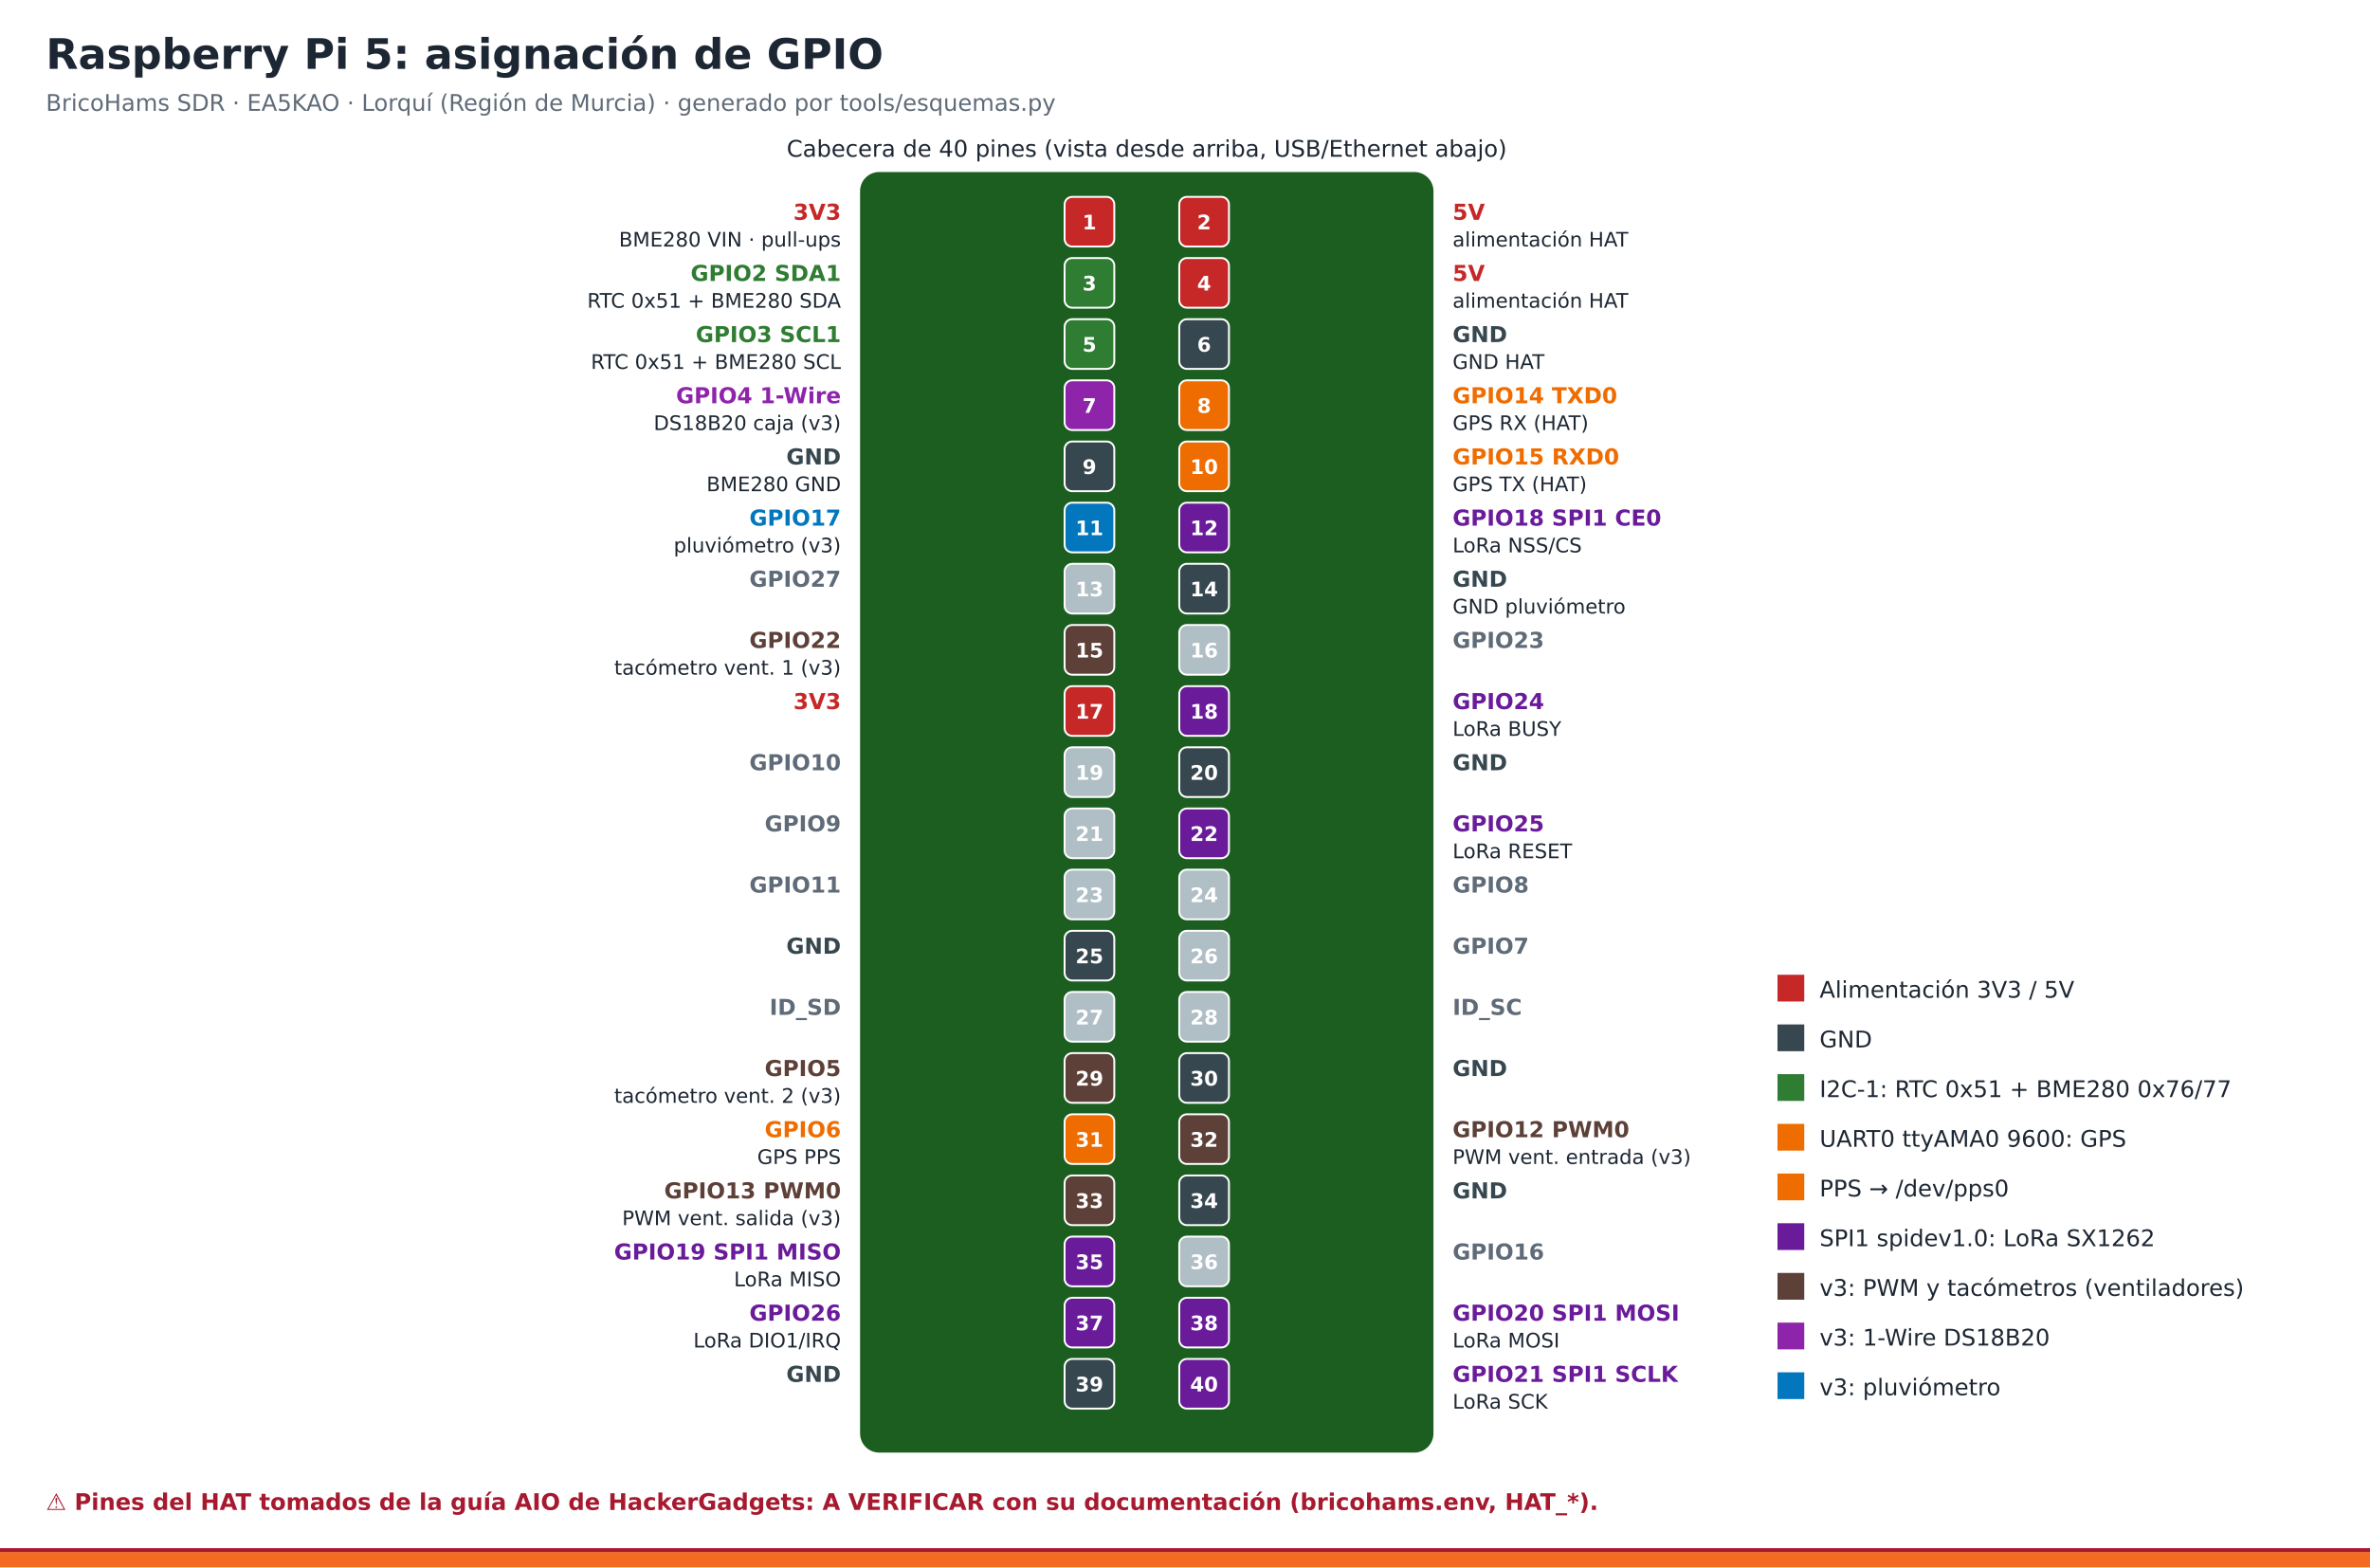
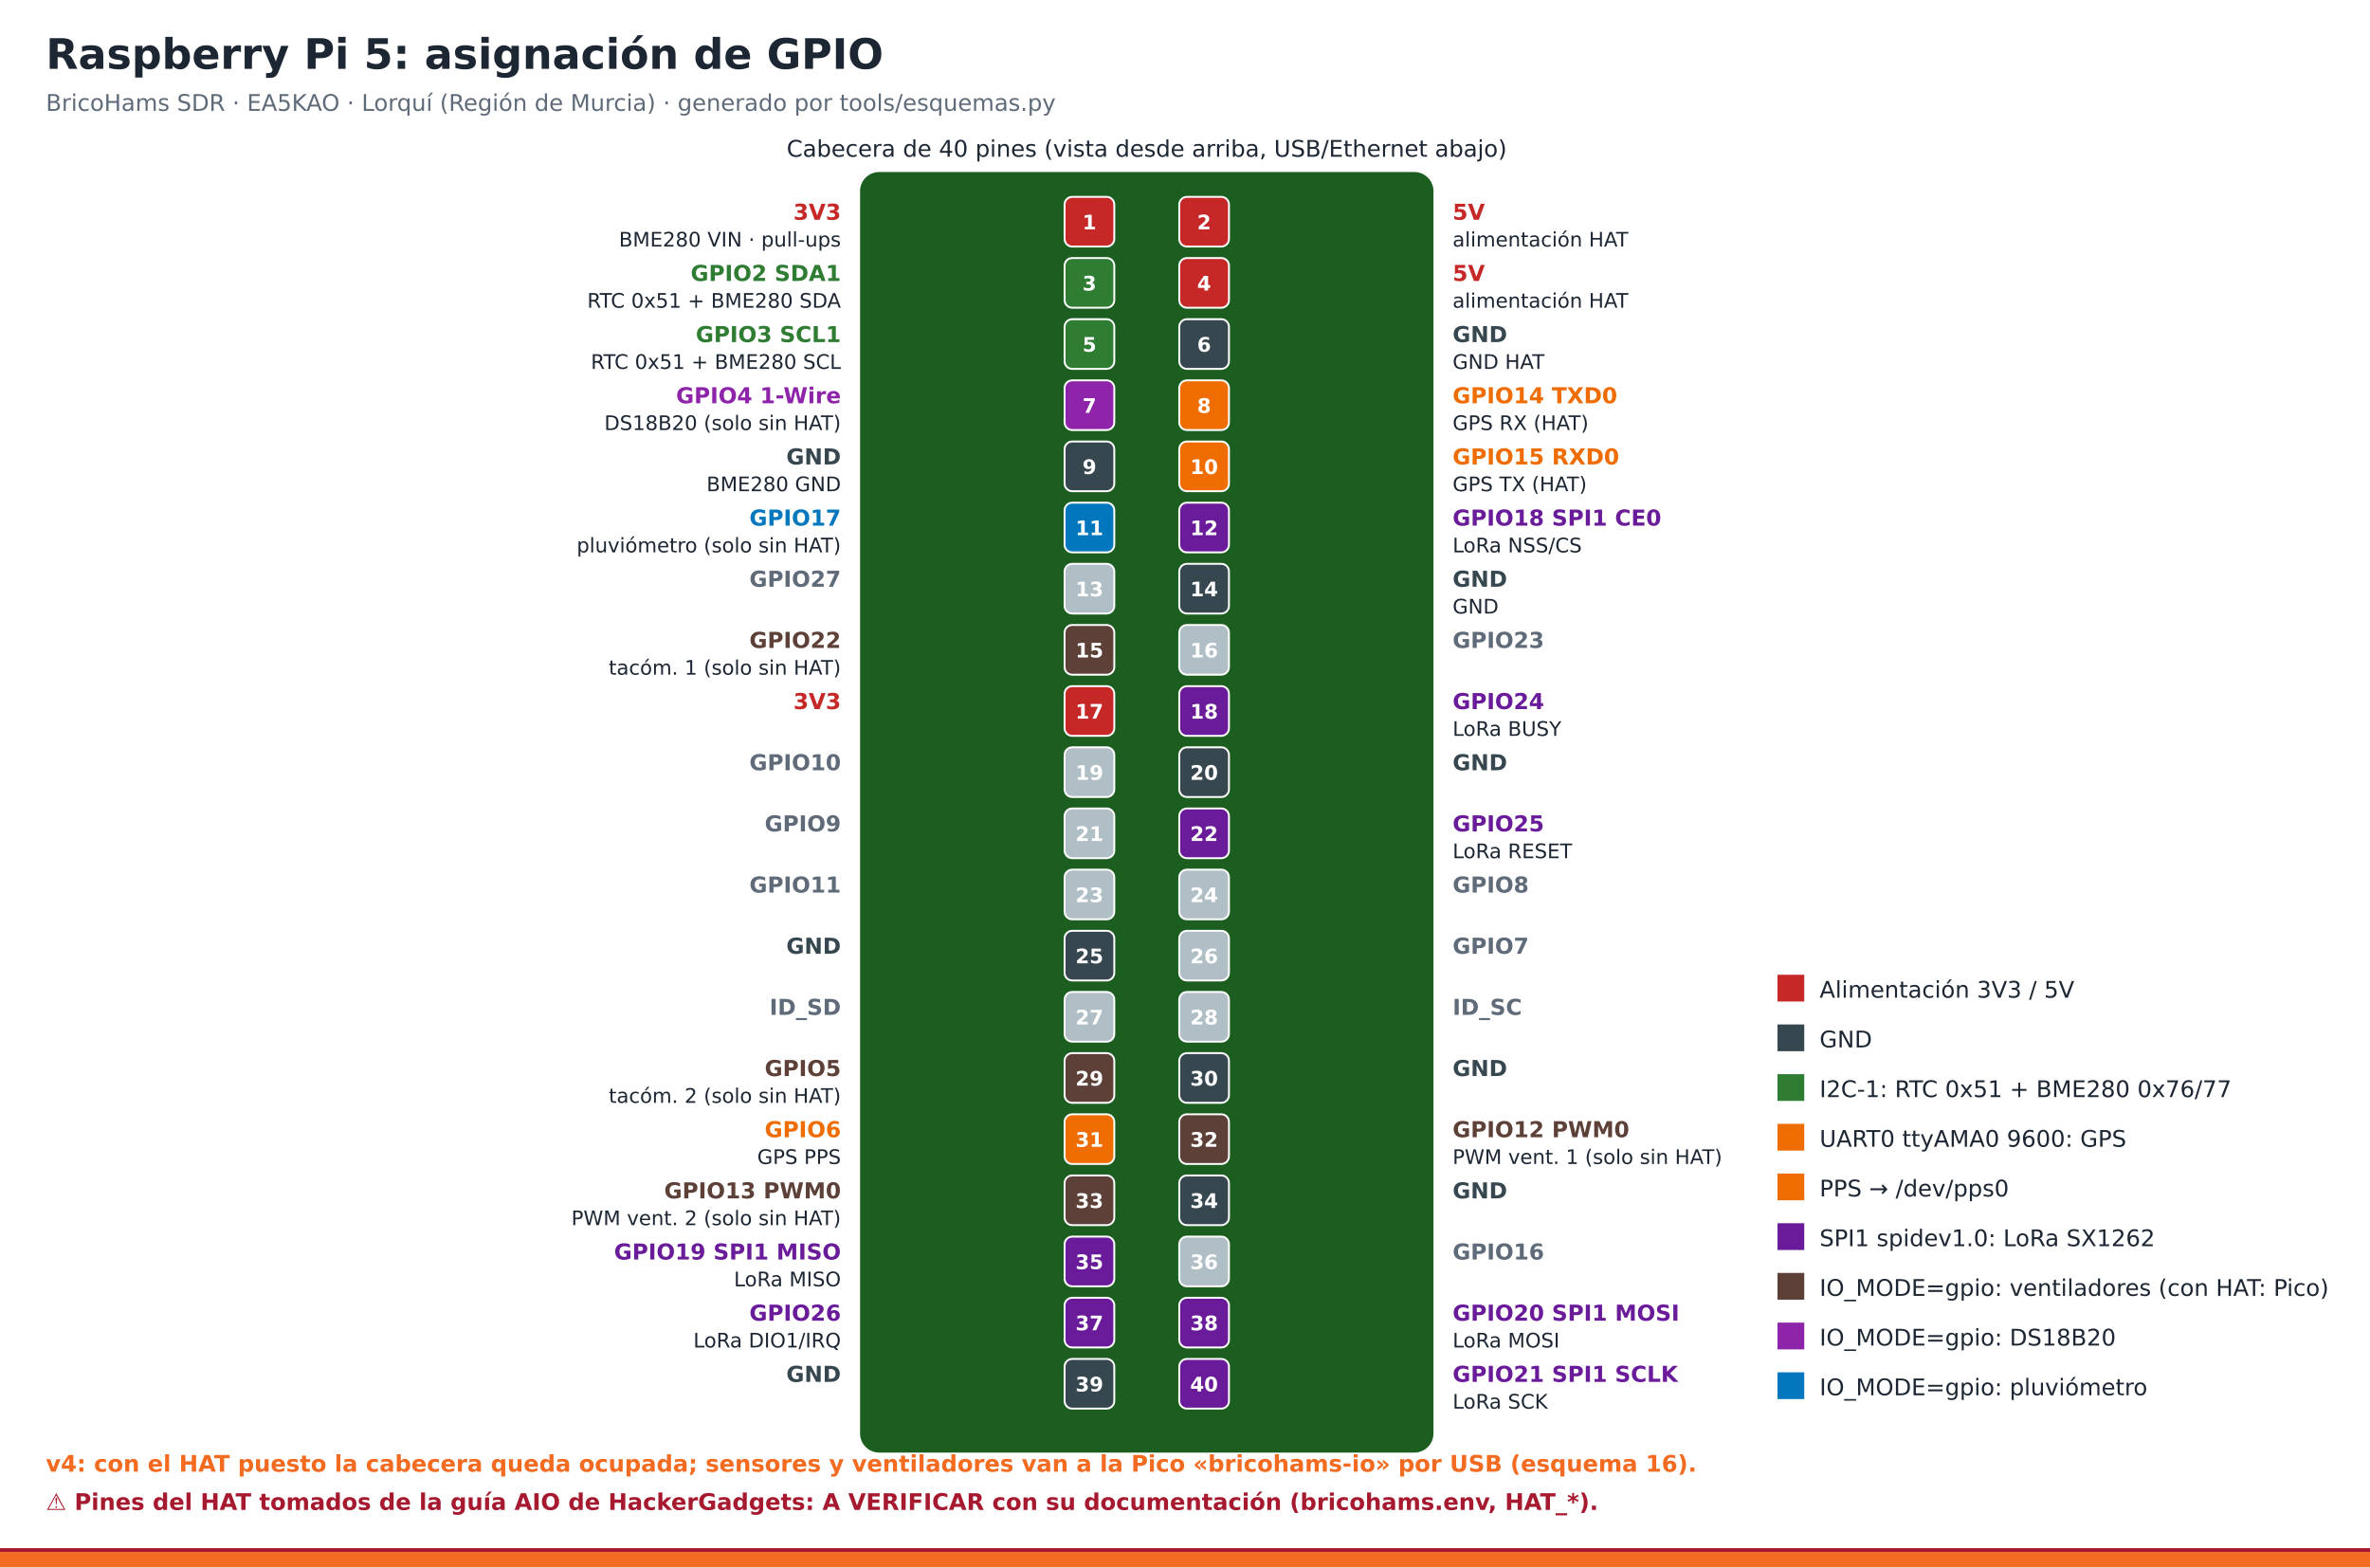
<svg xmlns="http://www.w3.org/2000/svg" width="1240" height="820" viewBox="0 0 1240 820" font-family="DejaVu Sans, Arial, sans-serif">
  <rect width="1240" height="820" fill="#ffffff" />
  <text x="24" y="36" font-size="22" font-weight="bold" fill="#1d2733">Raspberry Pi 5: asignación de GPIO</text>
  <text x="24" y="58" font-size="12" fill="#5f6b78">BricoHams SDR · EA5KAO · Lorquí (Región de Murcia) · generado por tools/esquemas.py</text>
  <rect x="0" y="812" width="1240" height="8" fill="#F26B21" />
  <rect x="0" y="810" width="1240" height="2" fill="#A6192E" />
  <defs>
    <marker id="a9aa6b2" markerWidth="10" markerHeight="8" refX="9" refY="4" orient="auto">
      <path d="M0,0 L10,4 L0,8 z" fill="#9aa6b2" />
    </marker>
  </defs>
  <rect x="450" y="90" width="300" height="670" rx="10" fill="#1b5e20" />
  <rect x="557" y="103" width="26" height="26" rx="4" fill="#c62828" stroke="#fff" />
  <text x="570" y="120" font-size="10.5" text-anchor="middle" fill="#fff" font-weight="bold">1</text>
  <text x="440" y="115" font-size="11.5" text-anchor="end" fill="#c62828" font-weight="bold">3V3</text>
  <text x="440" y="129" font-size="10.5" text-anchor="end" fill="#1d2733">BME280 VIN · pull-ups</text>
  <rect x="617" y="103" width="26" height="26" rx="4" fill="#c62828" stroke="#fff" />
  <text x="630" y="120" font-size="10.5" text-anchor="middle" fill="#fff" font-weight="bold">2</text>
  <text x="760" y="115" font-size="11.5" text-anchor="start" fill="#c62828" font-weight="bold">5V</text>
  <text x="760" y="129" font-size="10.5" text-anchor="start" fill="#1d2733">alimentación HAT</text>
  <rect x="557" y="135" width="26" height="26" rx="4" fill="#2e7d32" stroke="#fff" />
  <text x="570" y="152" font-size="10.5" text-anchor="middle" fill="#fff" font-weight="bold">3</text>
  <text x="440" y="147" font-size="11.5" text-anchor="end" fill="#2e7d32" font-weight="bold">GPIO2 SDA1</text>
  <text x="440" y="161" font-size="10.5" text-anchor="end" fill="#1d2733">RTC 0x51 + BME280 SDA</text>
  <rect x="617" y="135" width="26" height="26" rx="4" fill="#c62828" stroke="#fff" />
  <text x="630" y="152" font-size="10.5" text-anchor="middle" fill="#fff" font-weight="bold">4</text>
  <text x="760" y="147" font-size="11.5" text-anchor="start" fill="#c62828" font-weight="bold">5V</text>
  <text x="760" y="161" font-size="10.5" text-anchor="start" fill="#1d2733">alimentación HAT</text>
  <rect x="557" y="167" width="26" height="26" rx="4" fill="#2e7d32" stroke="#fff" />
  <text x="570" y="184" font-size="10.5" text-anchor="middle" fill="#fff" font-weight="bold">5</text>
  <text x="440" y="179" font-size="11.5" text-anchor="end" fill="#2e7d32" font-weight="bold">GPIO3 SCL1</text>
  <text x="440" y="193" font-size="10.5" text-anchor="end" fill="#1d2733">RTC 0x51 + BME280 SCL</text>
  <rect x="617" y="167" width="26" height="26" rx="4" fill="#37474f" stroke="#fff" />
  <text x="630" y="184" font-size="10.5" text-anchor="middle" fill="#fff" font-weight="bold">6</text>
  <text x="760" y="179" font-size="11.5" text-anchor="start" fill="#37474f" font-weight="bold">GND</text>
  <text x="760" y="193" font-size="10.5" text-anchor="start" fill="#1d2733">GND HAT</text>
  <rect x="557" y="199" width="26" height="26" rx="4" fill="#8e24aa" stroke="#fff" />
  <text x="570" y="216" font-size="10.5" text-anchor="middle" fill="#fff" font-weight="bold">7</text>
  <text x="440" y="211" font-size="11.5" text-anchor="end" fill="#8e24aa" font-weight="bold">GPIO4 1-Wire</text>
-   <text x="440" y="225" font-size="10.5" text-anchor="end" fill="#1d2733">DS18B20 caja (v3)</text>
+   <text x="440" y="225" font-size="10.5" text-anchor="end" fill="#1d2733">DS18B20 (solo sin HAT)</text>
  <rect x="617" y="199" width="26" height="26" rx="4" fill="#ef6c00" stroke="#fff" />
  <text x="630" y="216" font-size="10.5" text-anchor="middle" fill="#fff" font-weight="bold">8</text>
  <text x="760" y="211" font-size="11.5" text-anchor="start" fill="#ef6c00" font-weight="bold">GPIO14 TXD0</text>
  <text x="760" y="225" font-size="10.5" text-anchor="start" fill="#1d2733">GPS RX (HAT)</text>
  <rect x="557" y="231" width="26" height="26" rx="4" fill="#37474f" stroke="#fff" />
  <text x="570" y="248" font-size="10.5" text-anchor="middle" fill="#fff" font-weight="bold">9</text>
  <text x="440" y="243" font-size="11.5" text-anchor="end" fill="#37474f" font-weight="bold">GND</text>
  <text x="440" y="257" font-size="10.5" text-anchor="end" fill="#1d2733">BME280 GND</text>
  <rect x="617" y="231" width="26" height="26" rx="4" fill="#ef6c00" stroke="#fff" />
  <text x="630" y="248" font-size="10.5" text-anchor="middle" fill="#fff" font-weight="bold">10</text>
  <text x="760" y="243" font-size="11.5" text-anchor="start" fill="#ef6c00" font-weight="bold">GPIO15 RXD0</text>
  <text x="760" y="257" font-size="10.5" text-anchor="start" fill="#1d2733">GPS TX (HAT)</text>
  <rect x="557" y="263" width="26" height="26" rx="4" fill="#0277bd" stroke="#fff" />
  <text x="570" y="280" font-size="10.5" text-anchor="middle" fill="#fff" font-weight="bold">11</text>
  <text x="440" y="275" font-size="11.5" text-anchor="end" fill="#0277bd" font-weight="bold">GPIO17</text>
-   <text x="440" y="289" font-size="10.5" text-anchor="end" fill="#1d2733">pluviómetro (v3)</text>
+   <text x="440" y="289" font-size="10.5" text-anchor="end" fill="#1d2733">pluviómetro (solo sin HAT)</text>
  <rect x="617" y="263" width="26" height="26" rx="4" fill="#6a1b9a" stroke="#fff" />
  <text x="630" y="280" font-size="10.5" text-anchor="middle" fill="#fff" font-weight="bold">12</text>
  <text x="760" y="275" font-size="11.5" text-anchor="start" fill="#6a1b9a" font-weight="bold">GPIO18 SPI1 CE0</text>
  <text x="760" y="289" font-size="10.5" text-anchor="start" fill="#1d2733">LoRa NSS/CS</text>
  <rect x="557" y="295" width="26" height="26" rx="4" fill="#b0bec5" stroke="#fff" />
  <text x="570" y="312" font-size="10.5" text-anchor="middle" fill="#fff" font-weight="bold">13</text>
  <text x="440" y="307" font-size="11.5" text-anchor="end" fill="#5f6b78" font-weight="bold">GPIO27</text>
  <rect x="617" y="295" width="26" height="26" rx="4" fill="#37474f" stroke="#fff" />
  <text x="630" y="312" font-size="10.5" text-anchor="middle" fill="#fff" font-weight="bold">14</text>
  <text x="760" y="307" font-size="11.5" text-anchor="start" fill="#37474f" font-weight="bold">GND</text>
-   <text x="760" y="321" font-size="10.5" text-anchor="start" fill="#1d2733">GND pluviómetro</text>
+   <text x="760" y="321" font-size="10.5" text-anchor="start" fill="#1d2733">GND</text>
  <rect x="557" y="327" width="26" height="26" rx="4" fill="#5d4037" stroke="#fff" />
  <text x="570" y="344" font-size="10.5" text-anchor="middle" fill="#fff" font-weight="bold">15</text>
  <text x="440" y="339" font-size="11.5" text-anchor="end" fill="#5d4037" font-weight="bold">GPIO22</text>
-   <text x="440" y="353" font-size="10.5" text-anchor="end" fill="#1d2733">tacómetro vent. 1 (v3)</text>
+   <text x="440" y="353" font-size="10.5" text-anchor="end" fill="#1d2733">tacóm. 1 (solo sin HAT)</text>
  <rect x="617" y="327" width="26" height="26" rx="4" fill="#b0bec5" stroke="#fff" />
  <text x="630" y="344" font-size="10.5" text-anchor="middle" fill="#fff" font-weight="bold">16</text>
  <text x="760" y="339" font-size="11.5" text-anchor="start" fill="#5f6b78" font-weight="bold">GPIO23</text>
  <rect x="557" y="359" width="26" height="26" rx="4" fill="#c62828" stroke="#fff" />
  <text x="570" y="376" font-size="10.5" text-anchor="middle" fill="#fff" font-weight="bold">17</text>
  <text x="440" y="371" font-size="11.5" text-anchor="end" fill="#c62828" font-weight="bold">3V3</text>
  <rect x="617" y="359" width="26" height="26" rx="4" fill="#6a1b9a" stroke="#fff" />
  <text x="630" y="376" font-size="10.5" text-anchor="middle" fill="#fff" font-weight="bold">18</text>
  <text x="760" y="371" font-size="11.5" text-anchor="start" fill="#6a1b9a" font-weight="bold">GPIO24</text>
  <text x="760" y="385" font-size="10.5" text-anchor="start" fill="#1d2733">LoRa BUSY</text>
  <rect x="557" y="391" width="26" height="26" rx="4" fill="#b0bec5" stroke="#fff" />
  <text x="570" y="408" font-size="10.5" text-anchor="middle" fill="#fff" font-weight="bold">19</text>
  <text x="440" y="403" font-size="11.5" text-anchor="end" fill="#5f6b78" font-weight="bold">GPIO10</text>
  <rect x="617" y="391" width="26" height="26" rx="4" fill="#37474f" stroke="#fff" />
  <text x="630" y="408" font-size="10.5" text-anchor="middle" fill="#fff" font-weight="bold">20</text>
  <text x="760" y="403" font-size="11.5" text-anchor="start" fill="#37474f" font-weight="bold">GND</text>
  <rect x="557" y="423" width="26" height="26" rx="4" fill="#b0bec5" stroke="#fff" />
  <text x="570" y="440" font-size="10.5" text-anchor="middle" fill="#fff" font-weight="bold">21</text>
  <text x="440" y="435" font-size="11.5" text-anchor="end" fill="#5f6b78" font-weight="bold">GPIO9</text>
  <rect x="617" y="423" width="26" height="26" rx="4" fill="#6a1b9a" stroke="#fff" />
  <text x="630" y="440" font-size="10.5" text-anchor="middle" fill="#fff" font-weight="bold">22</text>
  <text x="760" y="435" font-size="11.5" text-anchor="start" fill="#6a1b9a" font-weight="bold">GPIO25</text>
  <text x="760" y="449" font-size="10.5" text-anchor="start" fill="#1d2733">LoRa RESET</text>
  <rect x="557" y="455" width="26" height="26" rx="4" fill="#b0bec5" stroke="#fff" />
  <text x="570" y="472" font-size="10.5" text-anchor="middle" fill="#fff" font-weight="bold">23</text>
  <text x="440" y="467" font-size="11.5" text-anchor="end" fill="#5f6b78" font-weight="bold">GPIO11</text>
  <rect x="617" y="455" width="26" height="26" rx="4" fill="#b0bec5" stroke="#fff" />
  <text x="630" y="472" font-size="10.5" text-anchor="middle" fill="#fff" font-weight="bold">24</text>
  <text x="760" y="467" font-size="11.5" text-anchor="start" fill="#5f6b78" font-weight="bold">GPIO8</text>
  <rect x="557" y="487" width="26" height="26" rx="4" fill="#37474f" stroke="#fff" />
  <text x="570" y="504" font-size="10.5" text-anchor="middle" fill="#fff" font-weight="bold">25</text>
  <text x="440" y="499" font-size="11.5" text-anchor="end" fill="#37474f" font-weight="bold">GND</text>
  <rect x="617" y="487" width="26" height="26" rx="4" fill="#b0bec5" stroke="#fff" />
  <text x="630" y="504" font-size="10.5" text-anchor="middle" fill="#fff" font-weight="bold">26</text>
  <text x="760" y="499" font-size="11.5" text-anchor="start" fill="#5f6b78" font-weight="bold">GPIO7</text>
  <rect x="557" y="519" width="26" height="26" rx="4" fill="#b0bec5" stroke="#fff" />
  <text x="570" y="536" font-size="10.5" text-anchor="middle" fill="#fff" font-weight="bold">27</text>
  <text x="440" y="531" font-size="11.5" text-anchor="end" fill="#5f6b78" font-weight="bold">ID_SD</text>
  <rect x="617" y="519" width="26" height="26" rx="4" fill="#b0bec5" stroke="#fff" />
  <text x="630" y="536" font-size="10.5" text-anchor="middle" fill="#fff" font-weight="bold">28</text>
  <text x="760" y="531" font-size="11.5" text-anchor="start" fill="#5f6b78" font-weight="bold">ID_SC</text>
  <rect x="557" y="551" width="26" height="26" rx="4" fill="#5d4037" stroke="#fff" />
  <text x="570" y="568" font-size="10.5" text-anchor="middle" fill="#fff" font-weight="bold">29</text>
  <text x="440" y="563" font-size="11.5" text-anchor="end" fill="#5d4037" font-weight="bold">GPIO5</text>
-   <text x="440" y="577" font-size="10.5" text-anchor="end" fill="#1d2733">tacómetro vent. 2 (v3)</text>
+   <text x="440" y="577" font-size="10.5" text-anchor="end" fill="#1d2733">tacóm. 2 (solo sin HAT)</text>
  <rect x="617" y="551" width="26" height="26" rx="4" fill="#37474f" stroke="#fff" />
  <text x="630" y="568" font-size="10.5" text-anchor="middle" fill="#fff" font-weight="bold">30</text>
  <text x="760" y="563" font-size="11.5" text-anchor="start" fill="#37474f" font-weight="bold">GND</text>
  <rect x="557" y="583" width="26" height="26" rx="4" fill="#ef6c00" stroke="#fff" />
  <text x="570" y="600" font-size="10.5" text-anchor="middle" fill="#fff" font-weight="bold">31</text>
  <text x="440" y="595" font-size="11.5" text-anchor="end" fill="#ef6c00" font-weight="bold">GPIO6</text>
  <text x="440" y="609" font-size="10.5" text-anchor="end" fill="#1d2733">GPS PPS</text>
  <rect x="617" y="583" width="26" height="26" rx="4" fill="#5d4037" stroke="#fff" />
  <text x="630" y="600" font-size="10.5" text-anchor="middle" fill="#fff" font-weight="bold">32</text>
  <text x="760" y="595" font-size="11.5" text-anchor="start" fill="#5d4037" font-weight="bold">GPIO12 PWM0</text>
-   <text x="760" y="609" font-size="10.5" text-anchor="start" fill="#1d2733">PWM vent. entrada (v3)</text>
+   <text x="760" y="609" font-size="10.5" text-anchor="start" fill="#1d2733">PWM vent. 1 (solo sin HAT)</text>
  <rect x="557" y="615" width="26" height="26" rx="4" fill="#5d4037" stroke="#fff" />
  <text x="570" y="632" font-size="10.5" text-anchor="middle" fill="#fff" font-weight="bold">33</text>
  <text x="440" y="627" font-size="11.5" text-anchor="end" fill="#5d4037" font-weight="bold">GPIO13 PWM0</text>
-   <text x="440" y="641" font-size="10.5" text-anchor="end" fill="#1d2733">PWM vent. salida (v3)</text>
+   <text x="440" y="641" font-size="10.5" text-anchor="end" fill="#1d2733">PWM vent. 2 (solo sin HAT)</text>
  <rect x="617" y="615" width="26" height="26" rx="4" fill="#37474f" stroke="#fff" />
  <text x="630" y="632" font-size="10.5" text-anchor="middle" fill="#fff" font-weight="bold">34</text>
  <text x="760" y="627" font-size="11.5" text-anchor="start" fill="#37474f" font-weight="bold">GND</text>
  <rect x="557" y="647" width="26" height="26" rx="4" fill="#6a1b9a" stroke="#fff" />
  <text x="570" y="664" font-size="10.5" text-anchor="middle" fill="#fff" font-weight="bold">35</text>
  <text x="440" y="659" font-size="11.5" text-anchor="end" fill="#6a1b9a" font-weight="bold">GPIO19 SPI1 MISO</text>
  <text x="440" y="673" font-size="10.5" text-anchor="end" fill="#1d2733">LoRa MISO</text>
  <rect x="617" y="647" width="26" height="26" rx="4" fill="#b0bec5" stroke="#fff" />
  <text x="630" y="664" font-size="10.5" text-anchor="middle" fill="#fff" font-weight="bold">36</text>
  <text x="760" y="659" font-size="11.5" text-anchor="start" fill="#5f6b78" font-weight="bold">GPIO16</text>
  <rect x="557" y="679" width="26" height="26" rx="4" fill="#6a1b9a" stroke="#fff" />
  <text x="570" y="696" font-size="10.5" text-anchor="middle" fill="#fff" font-weight="bold">37</text>
  <text x="440" y="691" font-size="11.5" text-anchor="end" fill="#6a1b9a" font-weight="bold">GPIO26</text>
  <text x="440" y="705" font-size="10.5" text-anchor="end" fill="#1d2733">LoRa DIO1/IRQ</text>
  <rect x="617" y="679" width="26" height="26" rx="4" fill="#6a1b9a" stroke="#fff" />
  <text x="630" y="696" font-size="10.5" text-anchor="middle" fill="#fff" font-weight="bold">38</text>
  <text x="760" y="691" font-size="11.5" text-anchor="start" fill="#6a1b9a" font-weight="bold">GPIO20 SPI1 MOSI</text>
  <text x="760" y="705" font-size="10.5" text-anchor="start" fill="#1d2733">LoRa MOSI</text>
  <rect x="557" y="711" width="26" height="26" rx="4" fill="#37474f" stroke="#fff" />
  <text x="570" y="728" font-size="10.5" text-anchor="middle" fill="#fff" font-weight="bold">39</text>
  <text x="440" y="723" font-size="11.5" text-anchor="end" fill="#37474f" font-weight="bold">GND</text>
  <rect x="617" y="711" width="26" height="26" rx="4" fill="#6a1b9a" stroke="#fff" />
  <text x="630" y="728" font-size="10.5" text-anchor="middle" fill="#fff" font-weight="bold">40</text>
  <text x="760" y="723" font-size="11.5" text-anchor="start" fill="#6a1b9a" font-weight="bold">GPIO21 SPI1 SCLK</text>
  <text x="760" y="737" font-size="10.5" text-anchor="start" fill="#1d2733">LoRa SCK</text>
  <text x="600" y="82" font-size="12" text-anchor="middle" fill="#1d2733">Cabecera de 40 pines (vista desde arriba, USB/Ethernet abajo)</text>
  <rect x="930" y="510" width="14" height="14" fill="#c62828" />
  <text x="952" y="522" font-size="12" fill="#1d2733">Alimentación 3V3 / 5V</text>
  <rect x="930" y="536" width="14" height="14" fill="#37474f" />
  <text x="952" y="548" font-size="12" fill="#1d2733">GND</text>
  <rect x="930" y="562" width="14" height="14" fill="#2e7d32" />
  <text x="952" y="574" font-size="12" fill="#1d2733">I2C-1: RTC 0x51 + BME280 0x76/77</text>
  <rect x="930" y="588" width="14" height="14" fill="#ef6c00" />
  <text x="952" y="600" font-size="12" fill="#1d2733">UART0 ttyAMA0 9600: GPS</text>
  <rect x="930" y="614" width="14" height="14" fill="#ef6c00" />
  <text x="952" y="626" font-size="12" fill="#1d2733">PPS → /dev/pps0</text>
  <rect x="930" y="640" width="14" height="14" fill="#6a1b9a" />
  <text x="952" y="652" font-size="12" fill="#1d2733">SPI1 spidev1.0: LoRa SX1262</text>
  <rect x="930" y="666" width="14" height="14" fill="#5d4037" />
-   <text x="952" y="678" font-size="12" fill="#1d2733">v3: PWM y tacómetros (ventiladores)</text>
+   <text x="952" y="678" font-size="12" fill="#1d2733">IO_MODE=gpio: ventiladores (con HAT: Pico)</text>
  <rect x="930" y="692" width="14" height="14" fill="#8e24aa" />
-   <text x="952" y="704" font-size="12" fill="#1d2733">v3: 1-Wire DS18B20</text>
+   <text x="952" y="704" font-size="12" fill="#1d2733">IO_MODE=gpio: DS18B20</text>
  <rect x="930" y="718" width="14" height="14" fill="#0277bd" />
-   <text x="952" y="730" font-size="12" fill="#1d2733">v3: pluviómetro</text>
+   <text x="952" y="730" font-size="12" fill="#1d2733">IO_MODE=gpio: pluviómetro</text>
  <text x="24" y="790" font-size="12" fill="#A6192E" font-weight="bold">⚠ Pines del HAT tomados de la guía AIO de HackerGadgets: A VERIFICAR con su documentación (bricohams.env, HAT_*).</text>
+   <text x="24" y="770" font-size="12" fill="#F26B21" font-weight="bold">v4: con el HAT puesto la cabecera queda ocupada; sensores y ventiladores van a la Pico «bricohams-io» por USB (esquema 16).</text>
</svg>
